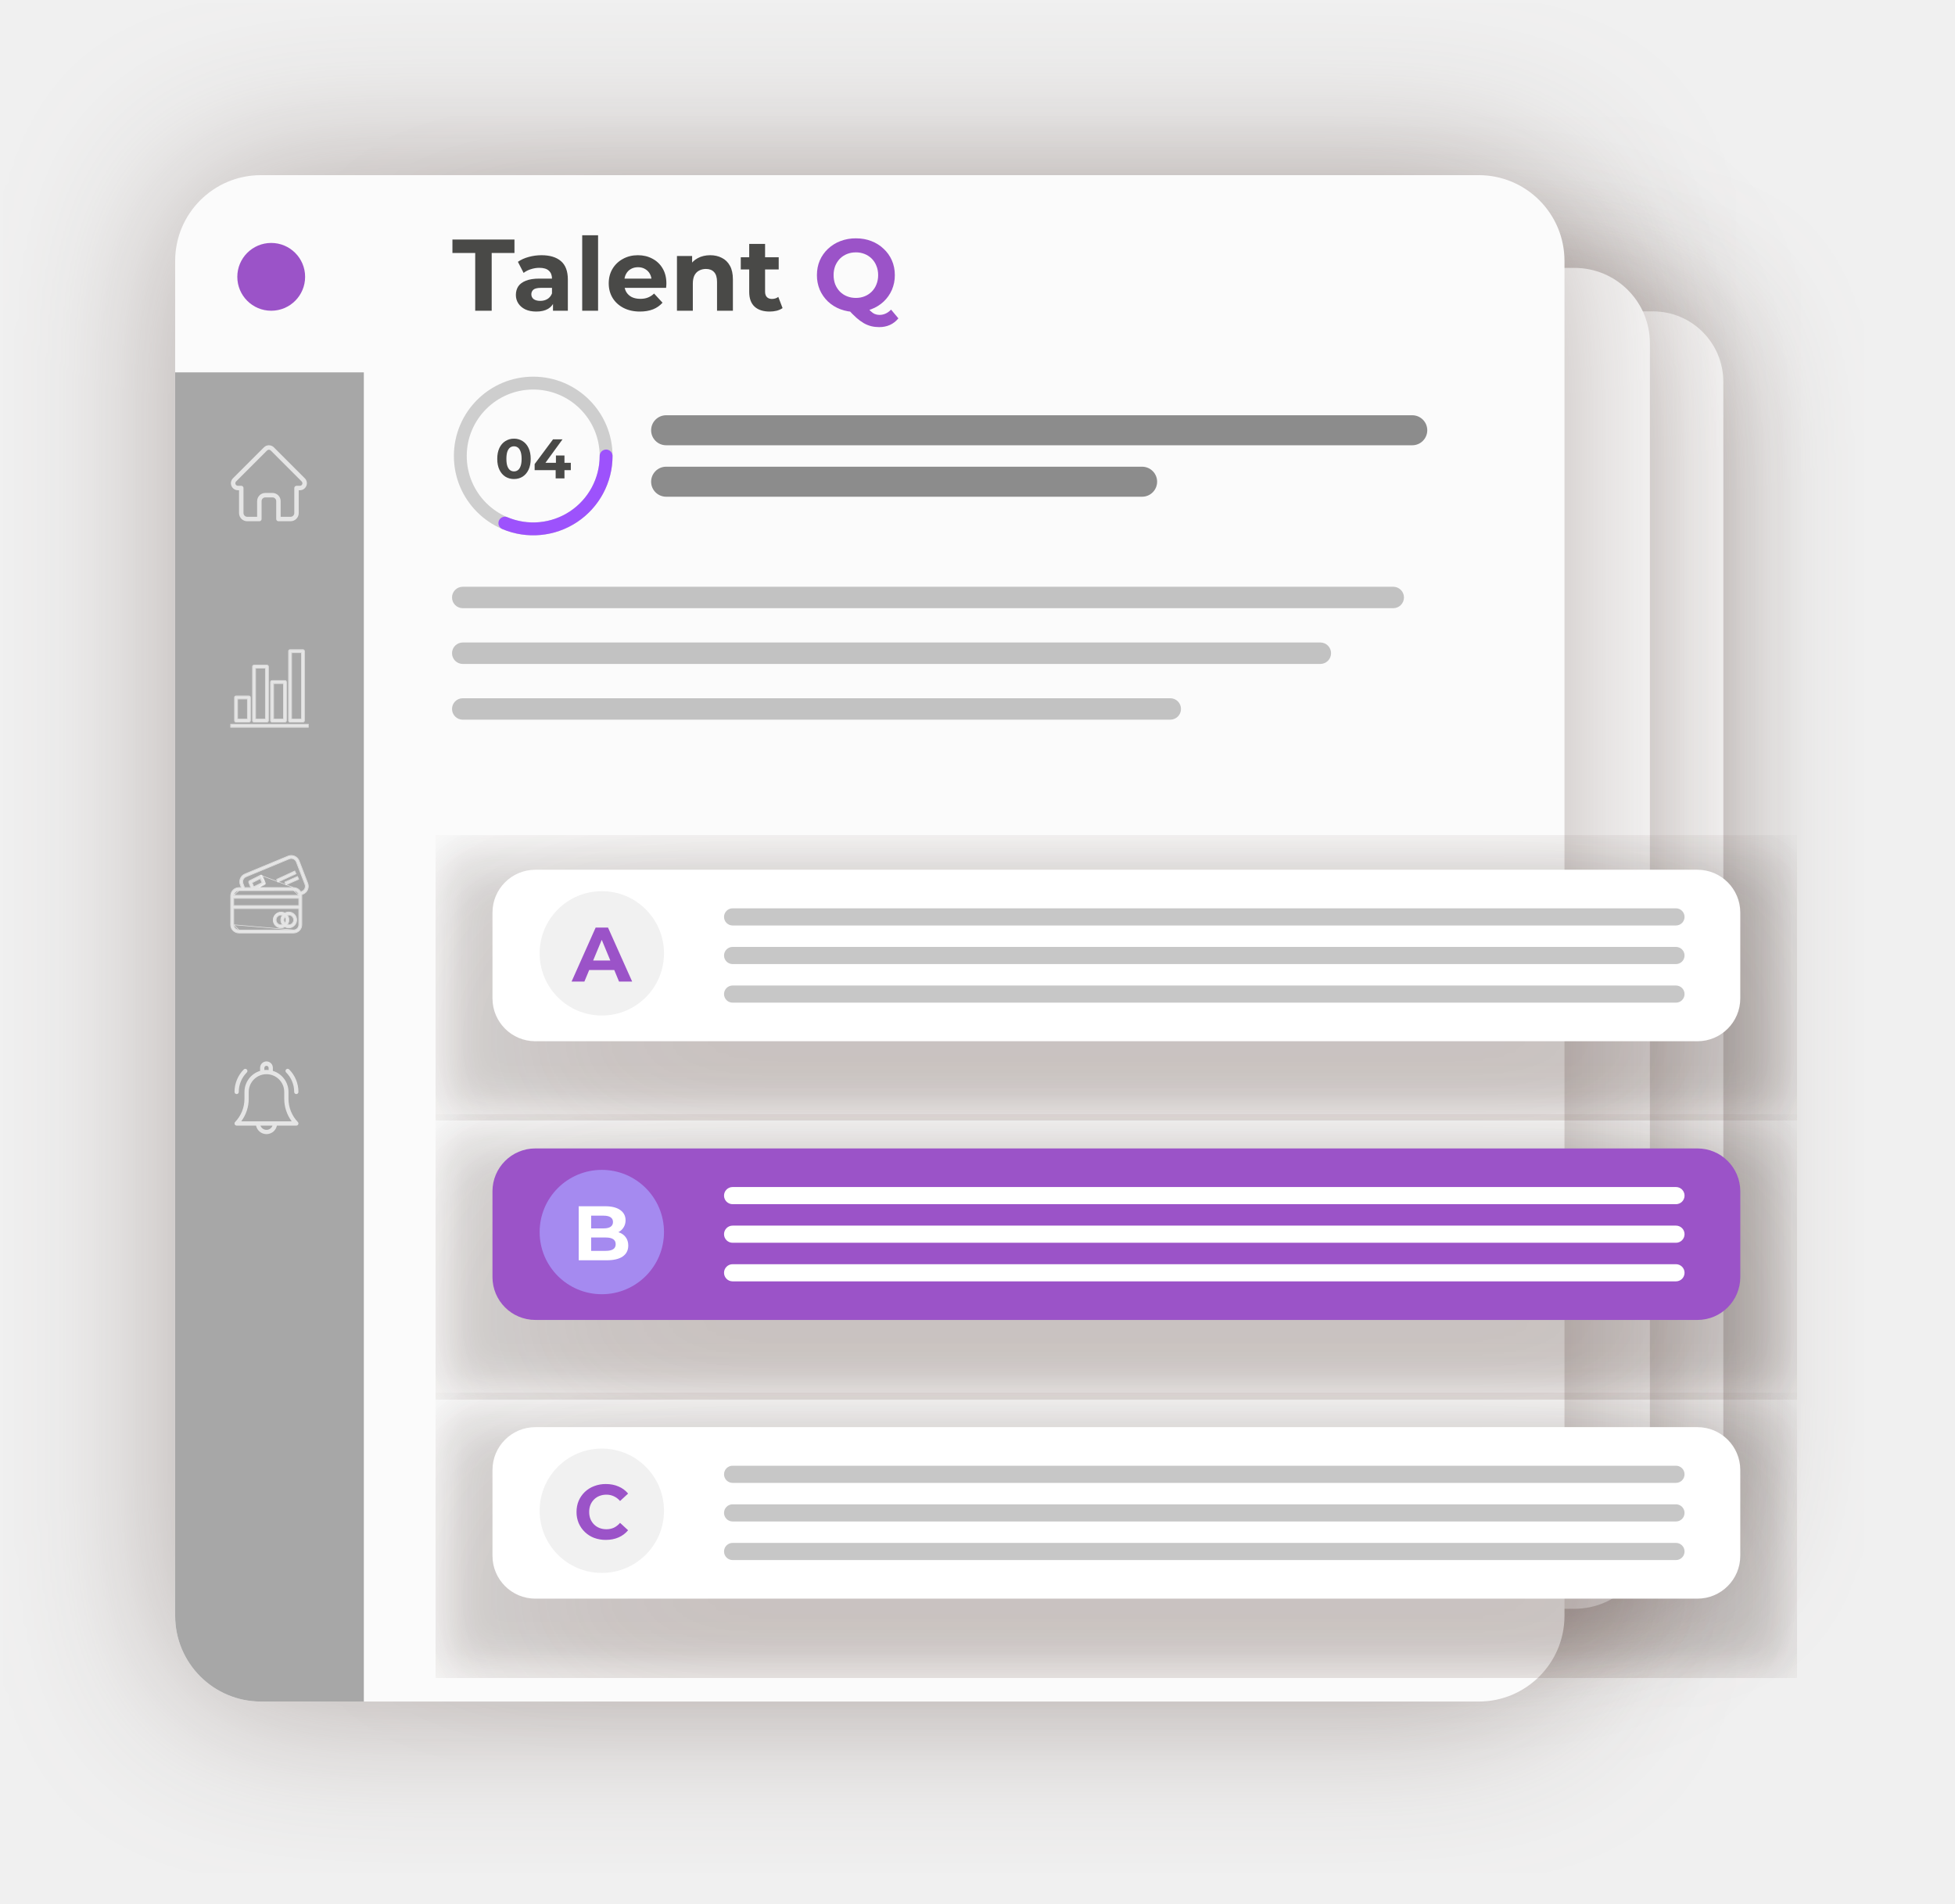
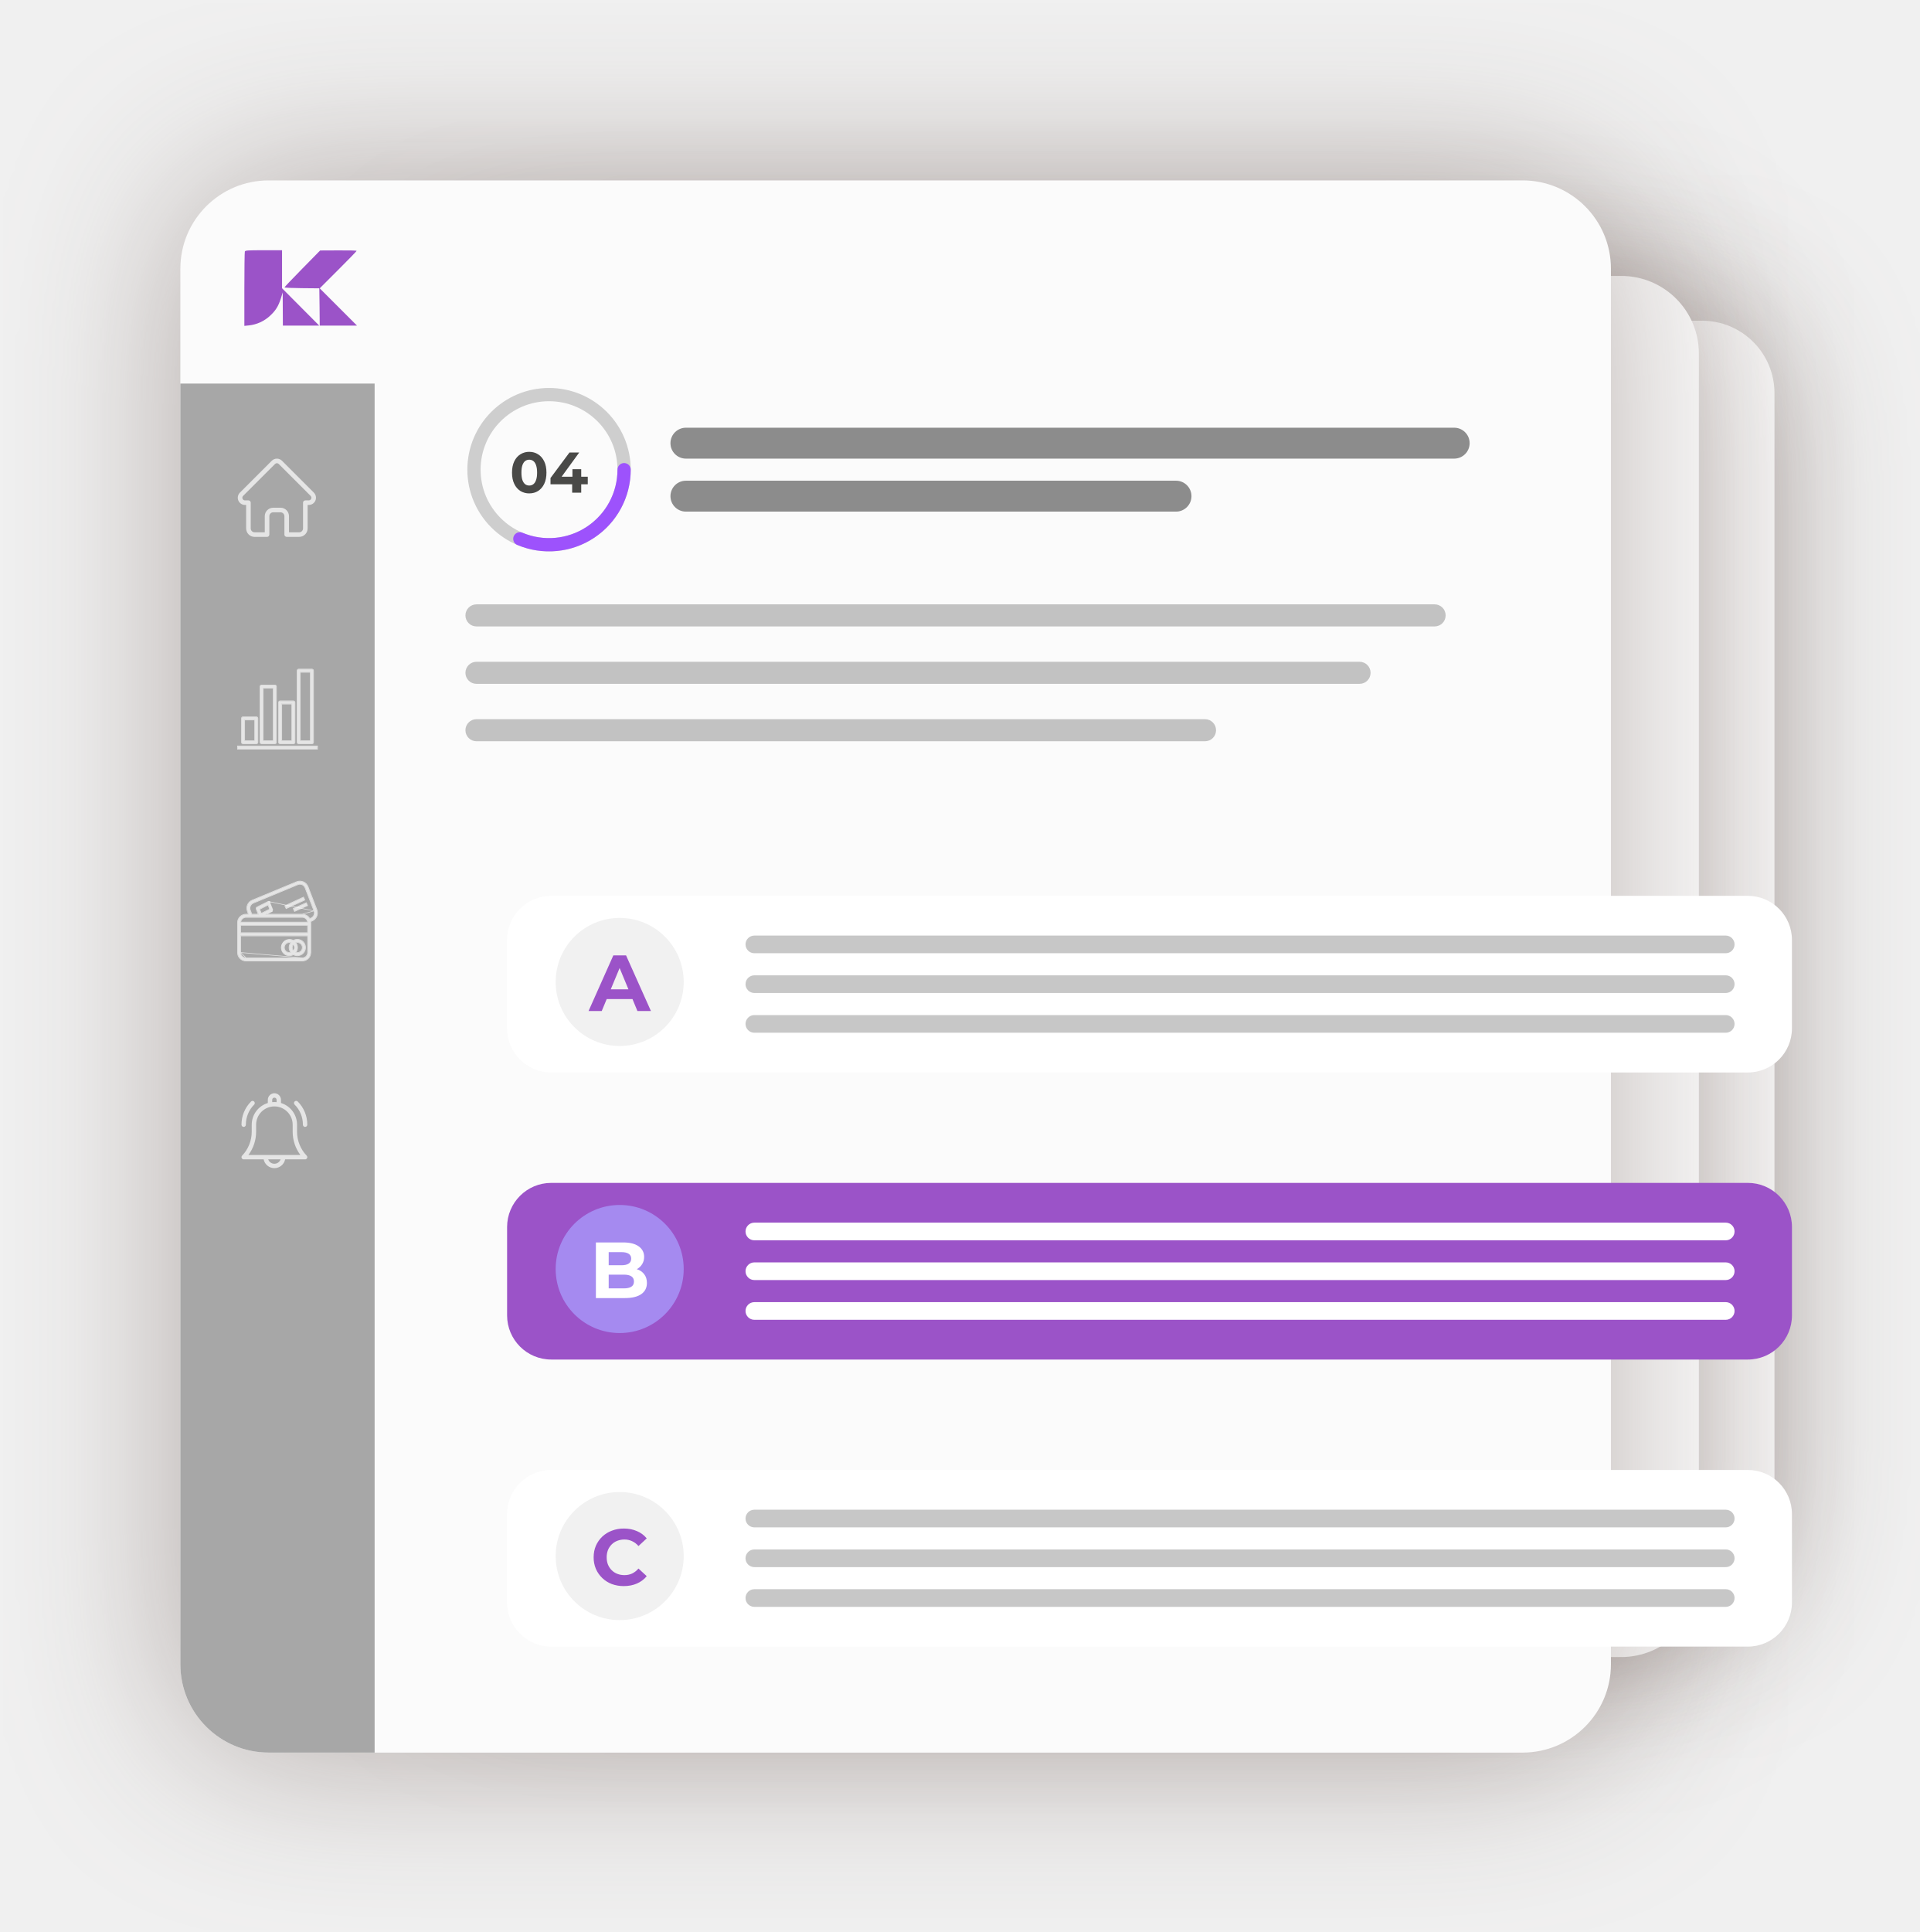
- <svg xmlns="http://www.w3.org/2000/svg" width="346" height="337" fill="none">
+ <svg xmlns="http://www.w3.org/2000/svg" width="330" height="332" fill="none">
  <g filter="url(#a)">
    <path d="M103 67.579c0-6.887 5.583-12.47 12.469-12.47h177.062c6.886 0 12.469 5.583 12.469 12.47V264.59c0 6.886-5.583 12.469-12.469 12.469H115.469c-6.886 0-12.469-5.583-12.469-12.469V67.579Z" fill="#FBFBFB" />
  </g>
  <g filter="url(#b)">
    <path d="M76 60.751c0-7.363 5.97-13.333 13.333-13.333h189.334c7.363 0 13.333 5.97 13.333 13.333v210.667c0 7.364-5.97 13.333-13.333 13.333H89.333c-7.364 0-13.333-5.969-13.333-13.333V60.751Z" fill="#FBFBFB" />
  </g>
  <g filter="url(#c)">
    <path d="M31 46.178C31 37.795 37.795 31 46.178 31h215.529c8.382 0 15.178 6.795 15.178 15.178v239.814c0 8.382-6.796 15.178-15.178 15.178H46.178c-8.383 0-15.178-6.796-15.178-15.178V46.178Z" fill="#FBFBFB" />
  </g>
  <circle cx="94.369" cy="80.709" r="12.901" stroke="#CECECE" stroke-width="2.277" />
  <path d="M107.27 80.709a12.9 12.9 0 0 1-17.92 11.885" stroke="#9D52FC" stroke-width="2.277" stroke-linecap="round" stroke-linejoin="round" />
  <path d="M31 65.91h33.392v235.259H46.178c-8.383 0-15.178-6.795-15.178-15.178V65.909Z" fill="#A7A7A7" />
-   <path d="M53.952 84.66h-.001l-5.486-5.486a1.23 1.23 0 0 0-.875-.363c-.331 0-.642.13-.876.363l-5.483 5.483-.005.006a1.24 1.24 0 0 0 .862 2.11h.218v4.038c0 .799.65 1.449 1.45 1.449h2.146a.394.394 0 0 0 .394-.394V88.7a.66.66 0 0 1 .66-.661h1.267a.66.66 0 0 1 .66.66v3.166c0 .217.177.394.395.394h2.146a1.45 1.45 0 0 0 1.449-1.45v-4.036h.203a1.24 1.24 0 0 0 .876-2.113Zm-.558 1.194a.448.448 0 0 1-.318.132h-.597a.394.394 0 0 0-.394.394v4.43a.663.663 0 0 1-.661.662h-1.752V88.7c0-.8-.65-1.45-1.45-1.45h-1.265c-.8 0-1.45.65-1.45 1.45v2.77h-1.752a.662.662 0 0 1-.66-.66v-4.43a.394.394 0 0 0-.395-.394h-.586l-.019-.001a.45.45 0 0 1-.31-.768l5.487-5.486a.447.447 0 0 1 .636 0l5.484 5.485.003.002a.451.451 0 0 1-.001.636Zm1.132 42.378h-13.66v.455h13.66v-.455Z" fill="#fff" fill-opacity=".7" />
-   <path d="M54.575 128.232v-.05H40.816v.555h13.759v-.505Z" stroke="#fff" stroke-opacity=".7" stroke-width=".1" />
+   <path d="M53.952 84.66h-.001l-5.486-5.486a1.23 1.23 0 0 0-.875-.363c-.331 0-.642.13-.876.363l-5.483 5.483-.005.006a1.24 1.24 0 0 0 .862 2.11h.218v4.038c0 .799.65 1.449 1.45 1.449h2.146a.394.394 0 0 0 .394-.394V88.7c0-.365.296-.661.66-.661h1.267c.364 0 .66.296.66.66v3.166c0 .217.177.394.395.394h2.146c.799 0 1.449-.65 1.449-1.45v-4.036h.203a1.24 1.24 0 0 0 .876-2.113Zm-.558 1.194a.448.448 0 0 1-.318.132h-.597a.394.394 0 0 0-.394.394v4.43c0 .365-.297.662-.661.662h-1.752V88.7c0-.8-.65-1.45-1.45-1.45h-1.265c-.8 0-1.45.65-1.45 1.45v2.77h-1.752a.662.662 0 0 1-.66-.66V86.38a.394.394 0 0 0-.395-.394h-.586l-.019-.001a.45.45 0 0 1-.31-.768l5.487-5.486a.447.447 0 0 1 .636 0l5.484 5.485.003.002a.451.451 0 0 1-.001.636ZM54.526 128.232h-13.66v.455h13.66v-.455Z" fill="#fff" fill-opacity=".7" />
+   <path d="M40.865 128.182h-.05v.555H54.575v-.555h-13.71Z" stroke="#fff" stroke-opacity=".7" stroke-width=".1" />
  <path d="M41.776 127.776h2.277a.228.228 0 0 0 .228-.228v-4.098a.228.228 0 0 0-.228-.228h-2.277a.228.228 0 0 0-.227.228v4.098c0 .126.102.228.227.228Zm.228-4.098h1.821v3.642h-1.821v-3.642Z" fill="#fff" fill-opacity=".7" />
  <path d="M41.776 127.826h2.277a.278.278 0 0 0 .278-.278v-4.098a.278.278 0 0 0-.278-.278h-2.277a.278.278 0 0 0-.277.278v4.098c0 .154.124.278.277.278Zm.278-4.098h1.721v3.542h-1.721v-3.542Z" stroke="#fff" stroke-opacity=".7" stroke-width=".1" />
-   <path d="M48.151 127.776h2.277a.228.228 0 0 0 .228-.228v-6.83a.228.228 0 0 0-.228-.227h-2.277a.228.228 0 0 0-.227.227v6.83c0 .126.102.228.227.228Zm.228-6.83H50.2v6.375h-1.82v-6.375Z" fill="#fff" fill-opacity=".7" />
-   <path d="M48.151 127.826h2.277a.278.278 0 0 0 .278-.278v-6.83a.277.277 0 0 0-.278-.277h-2.277a.277.277 0 0 0-.277.277v6.83c0 .154.124.278.277.278Zm.278-6.83h1.721v6.275h-1.72v-6.275Z" stroke="#fff" stroke-opacity=".7" stroke-width=".1" />
+   <path d="M48.151 127.776h2.277a.228.228 0 0 0 .228-.228v-6.83a.228.228 0 0 0-.228-.227h-2.277a.228.228 0 0 0-.227.227v6.83c0 .126.102.228.227.228Zm.228-6.83H50.2v6.375H48.38v-6.375Z" fill="#fff" fill-opacity=".7" />
+   <path d="M48.151 127.826h2.277a.278.278 0 0 0 .278-.278v-6.83a.277.277 0 0 0-.278-.277h-2.277a.277.277 0 0 0-.277.277v6.83c0 .154.124.278.277.278Zm.278-6.83h1.721v6.275H48.43v-6.275Z" stroke="#fff" stroke-opacity=".7" stroke-width=".1" />
  <path d="M44.963 127.776h2.277a.228.228 0 0 0 .227-.228v-9.562a.228.228 0 0 0-.227-.228h-2.277a.228.228 0 0 0-.228.228v9.562c0 .126.102.228.228.228Zm.228-9.562h1.821v9.106h-1.821v-9.106Z" fill="#fff" fill-opacity=".7" />
  <path d="M44.963 127.826h2.277a.278.278 0 0 0 .277-.278v-9.562a.278.278 0 0 0-.277-.278h-2.277a.278.278 0 0 0-.278.278v9.562c0 .153.125.278.278.278Zm.278-9.562h1.721v9.006h-1.721v-9.006Z" stroke="#fff" stroke-opacity=".7" stroke-width=".1" />
  <path d="M51.338 127.776h2.277a.228.228 0 0 0 .227-.228v-12.294a.228.228 0 0 0-.227-.228h-2.277a.228.228 0 0 0-.228.228v12.294c0 .126.102.228.228.228Zm.228-12.294h1.821v11.839h-1.821v-11.839Z" fill="#fff" fill-opacity=".7" />
  <path d="M51.338 127.826h2.277a.278.278 0 0 0 .277-.278v-12.294a.278.278 0 0 0-.277-.278h-2.277a.278.278 0 0 0-.278.278v12.294c0 .154.125.278.278.278Zm.278-12.294h1.721v11.739h-1.721v-11.739Z" stroke="#fff" stroke-opacity=".7" stroke-width=".1" />
-   <path d="M51.06 194.475v-1.203a3.904 3.904 0 0 0-2.766-3.729v-.545c0-.623-.508-1.131-1.131-1.131-.624 0-1.131.508-1.131 1.131v.545a3.904 3.904 0 0 0-2.766 3.729v1.203a5.922 5.922 0 0 1-1.654 4.117.377.377 0 0 0 .272.638h3.431a1.889 1.889 0 0 0 1.848 1.508c.91 0 1.672-.649 1.847-1.508h3.432a.377.377 0 0 0 .272-.638 5.922 5.922 0 0 1-1.655-4.117Zm-4.274-5.477a.378.378 0 0 1 .754 0v.396a3.918 3.918 0 0 0-.754 0v-.396Zm.377 10.986c-.492 0-.91-.315-1.067-.754h2.133a1.133 1.133 0 0 1-1.066.754Zm-4.467-1.508a6.669 6.669 0 0 0 1.325-4.001v-1.203a3.145 3.145 0 0 1 3.142-3.142 3.145 3.145 0 0 1 3.142 3.142v1.203c0 1.456.465 2.85 1.324 4.001h-8.933Zm9.368-5.204a.377.377 0 0 0 .754 0 5.621 5.621 0 0 0-1.656-4 .378.378 0 0 0-.534.534 4.867 4.867 0 0 1 1.436 3.466Zm-10.181.377a.377.377 0 0 0 .377-.377c0-1.31.51-2.541 1.436-3.466a.378.378 0 0 0-.533-.534 5.621 5.621 0 0 0-1.657 4c0 .208.169.377.377.377Zm12.548-37.295-1.526-3.968a1.456 1.456 0 0 0-1.882-.834l-.032.013-7.627 3.161a1.449 1.449 0 0 0-.805 1.854l.21.56h-.481a1.423 1.423 0 0 0-1.422 1.422v5.117a1.424 1.424 0 0 0 1.422 1.422h9.666a1.423 1.423 0 0 0 1.422-1.422v-5.117a1.39 1.39 0 0 0-.02-.231l.263-.107a1.46 1.46 0 0 0 .812-1.87Zm-12.143 1.241h9.666c.51.001.932.4.961.91H41.327c.03-.51.45-.909.96-.91Zm2.286-1.37 1.52-.761.313.782-1.52.76-.313-.781Zm8.347 7.454a.968.968 0 0 1-.967.967h-9.666a.968.968 0 0 1-.967-.967v-2.9h11.6v2.9Zm0-3.355h-11.6v-1.364h11.6v1.364Zm.528-2.52-.238.096a1.422 1.422 0 0 0-1.257-.76h-6.318l1.161-.581a.227.227 0 0 0 .11-.288l-.482-1.205a.228.228 0 0 0-.296-.127l-.017.008-1.929.965a.228.228 0 0 0-.11.288l.377.94h-1.196l-.269-.718a.996.996 0 0 1 .553-1.274l7.627-3.161a.999.999 0 0 1 1.315.564l1.526 3.968a1.003 1.003 0 0 1-.557 1.285Z" fill="#fff" fill-opacity=".7" />
-   <path d="M51.954 157.09c.531.001 1.02.287 1.28.747l.196-.079a.954.954 0 0 0 .53-1.221l-1.526-3.968-.01-.023a.95.95 0 0 0-1.24-.513l-.02-.046.02.046-7.627 3.161a.946.946 0 0 0-.525 1.21l.257.686h1.087l-.349-.872a.277.277 0 0 1 .134-.351l1.928-.965 5.865 2.188Zm0 0h-6.106m6.106 0-6.206.05.1-.05m1.105-.837a.277.277 0 0 1-.133.351m.133-.351-1.217.837h.112m1.105-.837-.482-1.206m.482 1.206-.843-1.36m.71 1.711-.023-.045.023.045Zm0 0-.972.486m.262-2.197a.277.277 0 0 1 .36.154m-.36-.154-.02.009.02-.009Zm.36.154-.045.019.046-.019Zm5.484 2.598h-9.666m9.666 0-9.666-.05v.05m9.666 0a.915.915 0 0 1 .907.81m-.907-.81v-.05l.907.86m-10.573-.81a.915.915 0 0 0-.907.81m.907-.81-.907.81m0 0h11.48m-11.48 0h11.48m-.907 6.141a.918.918 0 0 0 .917-.917v-2.85h-11.5v2.85m10.583.917-10.633-.917h.05m10.583.917h-9.666m9.666 0h-9.666m-.917-.917c0 .506.41.916.917.917m-.917-.917.917.917m12.19-8.259-1.526-3.968a1.506 1.506 0 0 0-1.947-.864l-.034.014-7.626 3.161a1.5 1.5 0 0 0-.833 1.918l.185.492h-.41a1.473 1.473 0 0 0-1.47 1.471v5.118c0 .812.658 1.471 1.47 1.472h9.667a1.474 1.474 0 0 0 1.472-1.472v-5.118c0-.066-.006-.132-.015-.198l.227-.092a1.511 1.511 0 0 0 .84-1.934Zm-9.566.6-.275-.688 1.43-.715.276.688-1.43.715Zm7.959 3.337h-11.5v-1.264h11.5v1.264Z" stroke="#fff" stroke-opacity=".7" stroke-width=".1" />
+   <path d="M51.06 194.475v-1.203a3.904 3.904 0 0 0-2.766-3.729v-.545c0-.623-.508-1.131-1.131-1.131-.624 0-1.131.508-1.131 1.131v.545a3.904 3.904 0 0 0-2.766 3.729v1.203a5.922 5.922 0 0 1-1.654 4.117.377.377 0 0 0 .272.638h3.431a1.889 1.889 0 0 0 1.848 1.508c.91 0 1.672-.649 1.847-1.508h3.432a.377.377 0 0 0 .272-.638 5.922 5.922 0 0 1-1.655-4.117Zm-4.274-5.477c0-.207.169-.377.377-.377s.377.17.377.377v.396a3.918 3.918 0 0 0-.754 0v-.396Zm.377 10.986c-.492 0-.91-.315-1.067-.754h2.133a1.133 1.133 0 0 1-1.066.754Zm-4.467-1.508a6.669 6.669 0 0 0 1.325-4.001v-1.203a3.145 3.145 0 0 1 3.142-3.142 3.145 3.145 0 0 1 3.142 3.142v1.203c0 1.456.465 2.85 1.324 4.001h-8.933ZM52.064 193.272a.377.377 0 0 0 .754 0 5.621 5.621 0 0 0-1.656-4 .378.378 0 0 0-.534.534 4.867 4.867 0 0 1 1.436 3.466ZM41.883 193.649a.377.377 0 0 0 .377-.377c0-1.31.51-2.541 1.436-3.466a.378.378 0 0 0-.533-.534 5.621 5.621 0 0 0-1.657 4c0 .208.169.377.377.377ZM54.431 156.354l-1.526-3.968a1.456 1.456 0 0 0-1.882-.834l-.032.013-7.627 3.161a1.449 1.449 0 0 0-.805 1.854l.21.56h-.481a1.423 1.423 0 0 0-1.422 1.422v5.117c.001.785.637 1.421 1.422 1.422h9.666a1.423 1.423 0 0 0 1.422-1.422v-5.117a1.39 1.39 0 0 0-.02-.231l.263-.107a1.46 1.46 0 0 0 .812-1.87Zm-12.143 1.241h9.666c.51.001.932.4.961.91H41.327c.03-.51.45-.909.96-.91Zm2.286-1.37 1.52-.761.313.782-1.52.76-.313-.781Zm8.347 7.454a.968.968 0 0 1-.967.967h-9.666a.968.968 0 0 1-.967-.967v-2.9h11.6v2.9Zm0-3.355h-11.6v-1.364h11.6v1.364Zm.528-2.52-.238.096a1.422 1.422 0 0 0-1.257-.76h-6.318l1.161-.581a.227.227 0 0 0 .11-.288l-.482-1.205a.228.228 0 0 0-.296-.127l-.017.008-1.929.965a.228.228 0 0 0-.11.288l.377.94h-1.196l-.269-.718a.996.996 0 0 1 .553-1.274l7.627-3.161a.999.999 0 0 1 1.315.564l1.526 3.968a1.003 1.003 0 0 1-.557 1.285Z" fill="#fff" fill-opacity=".7" />
+   <path d="M51.954 157.09c.531.001 1.02.287 1.28.747l.196-.079a.954.954 0 0 0 .53-1.221l-2.006.553Zm0 0h-6.106m6.106 0h-6.106m0 0 .972-.486-.023-.045-.95.531Zm.262-2.197a.277.277 0 0 1 .36.154l-.36-.154Zm0 0-.02.009.02-.009Zm5.844 9.703a.918.918 0 0 0 .917-.917v-2.85h-11.5v2.85m10.583.917-10.633-.917h.05m10.583.917h-9.666m9.666 0h-9.666m-.917-.917c0 .506.41.916.917.917m-.917-.917.917.917m12.19-8.259-1.526-3.968a1.506 1.506 0 0 0-1.947-.864l-.034.014-7.626 3.161a1.5 1.5 0 0 0-.833 1.918l.185.492h-.41a1.473 1.473 0 0 0-1.47 1.471v5.118c0 .812.658 1.471 1.47 1.472h9.667a1.474 1.474 0 0 0 1.472-1.472v-5.118c0-.066-.006-.132-.015-.198l.227-.092a1.511 1.511 0 0 0 .84-1.934Zm-2.044-3.768 1.526 3.968-7.87-1.635-1.93.965a.277.277 0 0 0-.133.351l.349.872h-1.087l-.257-.686a.946.946 0 0 1 .525-1.21l7.627-3.161-.02-.046.02.046a.95.95 0 0 1 1.24.513l.01.023Zm-10.146 5.076h9.666a.915.915 0 0 1 .907.81H41.38a.915.915 0 0 1 .907-.81Zm2.625-.708-.276-.688 1.43-.715.276.688-1.43.715Zm7.958 3.337h-11.5v-1.264h11.5v1.264Z" stroke="#fff" stroke-opacity=".7" stroke-width=".1" />
  <path d="M49.047 164.006c.424.246.947.246 1.37 0a1.365 1.365 0 1 0 0-2.36 1.364 1.364 0 1 0-1.37 2.36Zm1.751-2.034a.89.89 0 0 1 .302-.056.91.91 0 0 1 0 1.82.89.89 0 0 1-.302-.056 1.359 1.359 0 0 0 0-1.708Zm-.38.259a.893.893 0 0 1 0 1.191.893.893 0 0 1 0-1.191Zm-.683-.315c.104.001.206.02.303.056a1.358 1.358 0 0 0 0 1.708.891.891 0 0 1-.303.056.91.91 0 1 1 0-1.82Z" fill="#fff" fill-opacity=".7" />
  <path d="M51.1 161.411a1.416 1.416 0 0 0-.682.178 1.415 1.415 0 0 0-1.396 2.46c.43.251.961.255 1.396.015a1.415 1.415 0 1 0 .682-2.653Zm0 0v.05-.05Zm0 2.275a.856.856 0 0 1-.22-.031 1.41 1.41 0 0 0 0-1.657.857.857 0 0 1 .22-.032.86.86 0 0 1 0 1.72Zm-.682-.342a.843.843 0 0 1 0-1.035.843.843 0 0 1 0 1.035Zm-1.542-.518a.86.86 0 0 1 .86-.86.857.857 0 0 1 .219.032 1.41 1.41 0 0 0 0 1.657.86.86 0 0 1-1.079-.829Z" stroke="#fff" stroke-opacity=".7" stroke-width=".1" />
  <path d="m50.46 156.148.185.416 2.17-.965-.185-.415-2.17.964Z" fill="#fff" fill-opacity=".7" />
-   <path d="m50.44 156.102-.046.021.02.045.185.416.02.046.046-.02 2.17-.965.046-.02-.02-.046-.185-.416-.02-.045-.047.02-2.17.964Z" stroke="#fff" stroke-opacity=".7" stroke-width=".1" />
+   <path d="m50.6 156.584.02.046.045-.02 2.17-.965.046-.02-.02-.046-.185-.416-.02-.045-.047.02-2.17.964-.045.021.02.045.185.416Z" stroke="#fff" stroke-opacity=".7" stroke-width=".1" />
  <path d="m52.145 154.221-3.134 1.446.19.413 3.135-1.447-.19-.412Z" fill="#fff" fill-opacity=".7" />
-   <path d="m52.19 154.2-.02-.046-.045.021-3.135 1.447-.045.021.021.045.19.413.022.045.045-.021 3.134-1.446.045-.021-.02-.046-.191-.412Z" stroke="#fff" stroke-opacity=".7" stroke-width=".1" />
-   <g filter="url(#d)">
-     <g filter="url(#e)">
-       <rect x="87.159" y="153.942" width="220.841" height="30.356" rx="7.589" fill="#fff" />
-     </g>
-     <circle cx="106.511" cy="168.741" r="11.004" fill="#F1F1F1" />
-     <path d="m101.159 173.737 4.262-9.562h2.185l4.276 9.562h-2.322l-3.497-8.442h.874l-3.511 8.442h-2.267Zm2.131-2.049.587-1.68h4.918l.601 1.68h-6.106Z" fill="#9B53C8" />
-     <rect x="128.14" y="160.772" width="169.995" height="3.036" rx="1.518" fill="#C7C7C7" />
-     <rect x="128.14" y="167.603" width="169.995" height="3.036" rx="1.518" fill="#C7C7C7" />
-     <rect x="128.14" y="174.433" width="169.995" height="3.036" rx="1.518" fill="#C7C7C7" />
-   </g>
-   <g filter="url(#f)">
-     <g filter="url(#g)">
-       <rect x="87.159" y="203.271" width="220.841" height="30.356" rx="7.589" fill="#9B53C8" />
-     </g>
-     <circle cx="106.511" cy="218.07" r="11.004" fill="#A58AF0" />
-     <path d="M109.443 218.093c.547.173.975.465 1.285.875.309.4.464.897.464 1.489 0 .838-.328 1.484-.984 1.939-.646.447-1.593.67-2.841.67h-4.945v-9.562h4.672c1.166 0 2.058.223 2.677.669.629.446.943 1.052.943 1.817 0 .464-.114.879-.342 1.243a2.288 2.288 0 0 1-.929.86Zm-4.822-2.923v2.254h2.2c.546 0 .96-.096 1.243-.287.282-.191.423-.473.423-.847 0-.373-.141-.651-.423-.833-.283-.191-.697-.287-1.243-.287h-2.2Zm2.582 6.229c.583 0 1.02-.095 1.312-.287.3-.191.45-.487.45-.888 0-.792-.587-1.188-1.762-1.188h-2.582v2.363h2.582Z" fill="#fff" />
-     <rect x="128.14" y="210.102" width="169.995" height="3.036" rx="1.518" fill="#fff" />
-     <rect x="128.14" y="216.932" width="169.995" height="3.036" rx="1.518" fill="#fff" />
-     <rect x="128.14" y="223.762" width="169.995" height="3.036" rx="1.518" fill="#fff" />
-   </g>
-   <g filter="url(#h)">
-     <g filter="url(#i)">
-       <rect x="87.159" y="252.601" width="220.841" height="30.356" rx="7.589" fill="#fff" />
-     </g>
-     <circle cx="106.511" cy="267.399" r="11.004" fill="#F1F1F1" />
-     <path d="M107.212 272.558a5.875 5.875 0 0 1-2.063-.355 4.863 4.863 0 0 1-2.732-2.609 5.02 5.02 0 0 1-.382-1.981c0-.719.127-1.379.382-1.98a4.863 4.863 0 0 1 1.093-1.571 4.902 4.902 0 0 1 1.653-1.025 5.608 5.608 0 0 1 2.062-.369c.829 0 1.576.146 2.241.438a4.311 4.311 0 0 1 1.694 1.256l-1.421 1.312a3.246 3.246 0 0 0-1.093-.834 3.009 3.009 0 0 0-1.311-.286 3.35 3.35 0 0 0-1.23.218 2.805 2.805 0 0 0-.97.628 2.975 2.975 0 0 0-.642.97 3.411 3.411 0 0 0-.218 1.243c0 .456.073.87.218 1.244.155.373.369.696.642.969.274.274.597.483.97.629.374.145.783.218 1.23.218.473 0 .91-.091 1.311-.273a3.335 3.335 0 0 0 1.093-.86l1.421 1.311a4.433 4.433 0 0 1-1.694 1.27c-.665.292-1.416.437-2.254.437Z" fill="#9B53C8" />
-     <rect x="128.14" y="259.431" width="169.995" height="3.036" rx="1.518" fill="#C7C7C7" />
-     <rect x="128.14" y="266.261" width="169.995" height="3.036" rx="1.518" fill="#C7C7C7" />
-     <rect x="128.14" y="273.091" width="169.995" height="3.036" rx="1.518" fill="#C7C7C7" />
-   </g>
-   <path d="M90.964 84.787a2.833 2.833 0 0 1-1.519-.414c-.447-.283-.8-.69-1.056-1.223-.256-.533-.384-1.178-.384-1.934s.128-1.401.384-1.934c.257-.532.609-.937 1.056-1.213a2.782 2.782 0 0 1 1.52-.425 2.75 2.75 0 0 1 1.519.425c.447.276.799.68 1.055 1.213.257.533.385 1.178.385 1.934s-.128 1.4-.385 1.934c-.256.532-.608.94-1.055 1.223-.441.276-.947.414-1.52.414Zm0-1.351c.27 0 .504-.076.7-.227.205-.151.362-.392.474-.72.119-.33.178-.754.178-1.273 0-.52-.06-.944-.178-1.273-.112-.329-.27-.569-.473-.72a1.118 1.118 0 0 0-.7-.227c-.264 0-.497.076-.701.227-.197.151-.355.391-.474.72-.112.33-.167.753-.167 1.273 0 .52.055.944.167 1.273.119.328.277.569.474.72.204.151.437.227.7.227Zm3.658-.217v-1.076l3.255-4.38h1.678l-3.187 4.38-.78-.227h5.437v1.303h-6.403Zm3.72 1.45v-1.45l.048-1.303v-1.292h1.51v4.045h-1.56Z" fill="#494947" />
+   <path d="m48.99 155.622-.045.021.021.045.19.413.022.045.045-.021 3.134-1.446.045-.021-.02-.046-.191-.412-.021-.046-.045.021-3.135 1.447Z" stroke="#fff" stroke-opacity=".7" stroke-width=".1" />
+   <rect x="87.159" y="153.942" width="220.841" height="30.356" rx="7.589" fill="#fff" />
+   <circle cx="106.511" cy="168.741" r="11.004" fill="#F1F1F1" />
+   <path d="m101.159 173.737 4.262-9.562h2.185l4.276 9.562h-2.322l-3.497-8.442h.874l-3.511 8.442h-2.267Zm2.131-2.049.587-1.68h4.918l.601 1.68h-6.106Z" fill="#9B53C8" />
+   <rect x="128.14" y="160.772" width="169.995" height="3.036" rx="1.518" fill="#C7C7C7" />
+   <rect x="128.14" y="167.603" width="169.995" height="3.036" rx="1.518" fill="#C7C7C7" />
+   <rect x="128.14" y="174.433" width="169.995" height="3.036" rx="1.518" fill="#C7C7C7" />
+   <rect x="87.159" y="203.271" width="220.841" height="30.356" rx="7.589" fill="#9B53C8" />
+   <circle cx="106.511" cy="218.07" r="11.004" fill="#A58AF0" />
+   <path d="M109.443 218.093c.547.173.975.465 1.285.875.309.4.464.897.464 1.489 0 .838-.328 1.484-.984 1.939-.646.447-1.593.67-2.841.67h-4.945v-9.562h4.672c1.166 0 2.058.223 2.677.669.629.446.943 1.052.943 1.817 0 .464-.114.879-.342 1.243a2.288 2.288 0 0 1-.929.86Zm-4.822-2.923v2.254h2.2c.546 0 .96-.096 1.243-.287.282-.191.423-.473.423-.847 0-.373-.141-.651-.423-.833-.283-.191-.697-.287-1.243-.287h-2.2Zm2.582 6.229c.583 0 1.02-.095 1.312-.287.3-.191.45-.487.45-.888 0-.792-.587-1.188-1.762-1.188h-2.582v2.363h2.582Z" fill="#fff" />
+   <rect x="128.14" y="210.102" width="169.995" height="3.036" rx="1.518" fill="#fff" />
+   <rect x="128.14" y="216.932" width="169.995" height="3.036" rx="1.518" fill="#fff" />
+   <rect x="128.14" y="223.762" width="169.995" height="3.036" rx="1.518" fill="#fff" />
+   <rect x="87.159" y="252.601" width="220.841" height="30.356" rx="7.589" fill="#fff" />
+   <circle cx="106.511" cy="267.399" r="11.004" fill="#F1F1F1" />
+   <path d="M107.212 272.558a5.875 5.875 0 0 1-2.063-.355 4.863 4.863 0 0 1-2.732-2.609 5.02 5.02 0 0 1-.382-1.981c0-.719.127-1.379.382-1.98a4.863 4.863 0 0 1 1.093-1.571 4.902 4.902 0 0 1 1.653-1.025 5.608 5.608 0 0 1 2.062-.369c.829 0 1.576.146 2.241.438a4.311 4.311 0 0 1 1.694 1.256l-1.421 1.312a3.246 3.246 0 0 0-1.093-.834 3.009 3.009 0 0 0-1.311-.286 3.35 3.35 0 0 0-1.23.218 2.805 2.805 0 0 0-.97.628 2.975 2.975 0 0 0-.642.97 3.411 3.411 0 0 0-.218 1.243c0 .456.073.87.218 1.244.155.373.369.696.642.969.274.274.597.483.97.629.374.145.783.218 1.23.218.473 0 .91-.091 1.311-.273a3.335 3.335 0 0 0 1.093-.86l1.421 1.311a4.433 4.433 0 0 1-1.694 1.27c-.665.292-1.416.437-2.254.437Z" fill="#9B53C8" />
+   <rect x="128.14" y="259.431" width="169.995" height="3.036" rx="1.518" fill="#C7C7C7" />
+   <rect x="128.14" y="266.261" width="169.995" height="3.036" rx="1.518" fill="#C7C7C7" />
+   <rect x="128.14" y="273.091" width="169.995" height="3.036" rx="1.518" fill="#C7C7C7" />
+   <path d="M90.964 84.787a2.833 2.833 0 0 1-1.519-.414c-.447-.283-.8-.69-1.056-1.223-.256-.533-.384-1.178-.384-1.934s.128-1.401.384-1.934c.257-.532.609-.937 1.056-1.213a2.782 2.782 0 0 1 1.52-.425c.572 0 1.078.142 1.519.425.447.276.799.68 1.055 1.213.257.533.385 1.178.385 1.934s-.128 1.4-.385 1.934c-.256.532-.608.94-1.055 1.223-.441.276-.947.414-1.52.414Zm0-1.351c.27 0 .504-.076.7-.227.205-.151.362-.392.474-.72.119-.33.178-.754.178-1.273 0-.52-.06-.944-.178-1.273-.112-.329-.27-.569-.473-.72a1.118 1.118 0 0 0-.7-.227c-.264 0-.497.076-.701.227-.197.151-.355.391-.474.72-.112.33-.167.753-.167 1.273 0 .52.055.944.167 1.273.119.328.277.569.474.72.204.151.437.227.7.227Zm3.658-.217v-1.076l3.255-4.38h1.678l-3.187 4.38-.78-.227h5.437v1.303h-6.403Zm3.72 1.45v-1.45l.048-1.303v-1.292h1.51v4.045H98.34Z" fill="#494947" />
  <rect x="80" y="103.854" width="168.477" height="3.795" rx="1.897" fill="#C2C2C2" />
  <rect x="80" y="113.721" width="155.575" height="3.795" rx="1.897" fill="#C2C2C2" />
  <rect x="80" y="123.587" width="129.014" height="3.795" rx="1.897" fill="#C2C2C2" />
  <rect x="115.238" y="73.499" width="137.362" height="5.312" rx="2.656" fill="#8C8C8C" />
  <rect x="115.238" y="82.606" width="89.551" height="5.312" rx="2.656" fill="#8C8C8C" />
-   <path d="M84.104 55V44.776h-4.032V42.4h10.98v2.376H87.02V55h-2.916Zm13.767 0v-1.89l-.18-.414v-3.384c0-.6-.186-1.068-.558-1.404-.36-.336-.918-.504-1.674-.504a4.81 4.81 0 0 0-1.53.252 3.904 3.904 0 0 0-1.26.648l-1.008-1.962c.528-.372 1.164-.66 1.908-.864a8.54 8.54 0 0 1 2.268-.306c1.476 0 2.622.348 3.438 1.044.816.696 1.224 1.782 1.224 3.258V55h-2.628Zm-2.952.144c-.756 0-1.404-.126-1.944-.378-.54-.264-.954-.618-1.242-1.062a2.686 2.686 0 0 1-.432-1.494c0-.576.138-1.08.414-1.512.288-.432.738-.768 1.35-1.008.612-.252 1.41-.378 2.394-.378h2.574v1.638h-2.268c-.66 0-1.116.108-1.368.324-.24.216-.36.486-.36.81 0 .36.138.648.414.864.288.204.678.306 1.17.306.468 0 .888-.108 1.26-.324.372-.228.642-.558.81-.99l.432 1.296c-.204.624-.576 1.098-1.116 1.422-.54.324-1.236.486-2.088.486ZM103.04 55V41.644h2.808V55h-2.808Zm10.22.144c-1.104 0-2.076-.216-2.916-.648-.828-.432-1.47-1.02-1.926-1.764-.456-.756-.684-1.614-.684-2.574 0-.972.222-1.83.666-2.574a4.764 4.764 0 0 1 1.854-1.764c.78-.432 1.662-.648 2.646-.648.948 0 1.8.204 2.556.612a4.422 4.422 0 0 1 1.818 1.728c.444.744.666 1.638.666 2.682 0 .108-.006.234-.018.378a42.22 42.22 0 0 1-.036.378h-7.866v-1.638h6.39l-1.08.486c0-.504-.102-.942-.306-1.314a2.171 2.171 0 0 0-.846-.864c-.36-.216-.78-.324-1.26-.324s-.906.108-1.278.324c-.36.204-.642.498-.846.882-.204.372-.306.816-.306 1.332v.432c0 .528.114.996.342 1.404.24.396.57.702.99.918.432.204.936.306 1.512.306.516 0 .966-.078 1.35-.234.396-.156.756-.39 1.08-.702l1.494 1.62a4.437 4.437 0 0 1-1.674 1.17c-.672.264-1.446.396-2.322.396Zm12.436-9.972c.768 0 1.452.156 2.052.468.612.3 1.092.768 1.44 1.404.348.624.522 1.428.522 2.412V55h-2.808v-5.112c0-.78-.174-1.356-.522-1.728-.336-.372-.816-.558-1.44-.558-.444 0-.846.096-1.206.288-.348.18-.624.462-.828.846-.192.384-.288.876-.288 1.476V55h-2.808v-9.684h2.682v2.682l-.504-.81a3.587 3.587 0 0 1 1.494-1.494c.648-.348 1.386-.522 2.214-.522Zm10.519 9.972c-1.14 0-2.028-.288-2.664-.864-.636-.588-.954-1.458-.954-2.61v-8.496h2.808v8.46c0 .408.108.726.324.954.216.216.51.324.882.324.444 0 .822-.12 1.134-.36l.756 1.98c-.288.204-.636.36-1.044.468-.396.096-.81.144-1.242.144Zm-5.112-7.452v-2.16h6.714v2.16h-6.714Z" fill="#494947" />
-   <path d="M151.475 55.216a7.684 7.684 0 0 1-2.754-.486 6.658 6.658 0 0 1-2.196-1.368 6.423 6.423 0 0 1-1.44-2.07 6.569 6.569 0 0 1-.504-2.592c0-.936.168-1.8.504-2.592a6.292 6.292 0 0 1 1.458-2.07 6.658 6.658 0 0 1 2.196-1.368 7.539 7.539 0 0 1 2.736-.486c.996 0 1.908.162 2.736.486.84.324 1.566.78 2.178 1.368a6.099 6.099 0 0 1 1.458 2.052c.348.792.522 1.662.522 2.61a6.5 6.5 0 0 1-.522 2.61 6.292 6.292 0 0 1-1.458 2.07 6.608 6.608 0 0 1-2.178 1.35c-.828.324-1.74.486-2.736.486Zm4.122 2.682c-.492 0-.96-.054-1.404-.162a5.334 5.334 0 0 1-1.296-.522 8.425 8.425 0 0 1-1.332-.972 19.947 19.947 0 0 1-1.494-1.512l3.06-.774c.324.444.624.798.9 1.062s.54.45.792.558c.264.108.54.162.828.162.768 0 1.452-.312 2.052-.936l1.296 1.548c-.852 1.032-1.986 1.548-3.402 1.548Zm-4.122-5.166c.564 0 1.08-.096 1.548-.288a3.672 3.672 0 0 0 2.088-2.106c.204-.504.306-1.05.306-1.638 0-.6-.102-1.146-.306-1.638a3.672 3.672 0 0 0-2.088-2.106 4.041 4.041 0 0 0-1.548-.288c-.564 0-1.086.096-1.566.288-.48.192-.9.468-1.26.828-.348.36-.624.786-.828 1.278a4.471 4.471 0 0 0-.288 1.638c0 .588.096 1.134.288 1.638.204.492.48.918.828 1.278.36.36.78.636 1.26.828.48.192 1.002.288 1.566.288Z" fill="#9B53C8" />
-   <circle cx="48" cy="49" r="6" fill="#9B53C8" />
+   <path d="M42.084 43.225c-.042.127-.084 3.042-.084 6.492v6.281l.83-.084a6.302 6.302 0 0 0 3.55-1.62c1-.915 1.464-1.662 1.9-3.028l.31-1.014.015 2.845.014 2.859h6.252l-3.196-3.211-3.197-3.21V43h-3.155c-2.746 0-3.168.028-3.239.225Z" fill="#9B53C8" />
+   <path d="M51.97 46.154c-1.69 1.718-3.07 3.169-3.07 3.225 0 .07 1.352.127 3 .141l2.985.028.043 3.197.028 3.21h6.407l-3.21-3.21-3.197-3.197 3.168-3.168c1.747-1.746 3.169-3.211 3.169-3.267 0-.07-1.408-.099-3.126-.085l-3.14.014-3.057 3.112Z" fill="#9B53C8" />
  <defs>
    <filter id="a" x="78.062" y="30.171" width="251.877" height="271.827" filterUnits="userSpaceOnUse" color-interpolation-filters="sRGB">
      <feFlood flood-opacity="0" result="BackgroundImageFix" />
      <feGaussianBlur in="BackgroundImageFix" stdDeviation="1.247" />
-       <feComposite in2="SourceAlpha" operator="in" result="effect1_backgroundBlur_401_686" />
+       <feComposite in2="SourceAlpha" operator="in" result="effect1_backgroundBlur_280_2" />
      <feColorMatrix in="SourceAlpha" values="0 0 0 0 0 0 0 0 0 0 0 0 0 0 0 0 0 0 127 0" result="hardAlpha" />
      <feOffset />
      <feGaussianBlur stdDeviation="12.469" />
      <feColorMatrix values="0 0 0 0 0.421 0 0 0 0 0.346 0 0 0 0 0.323 0 0 0 0.46 0" />
-       <feBlend in2="effect1_backgroundBlur_401_686" result="effect2_dropShadow_401_686" />
-       <feBlend in="SourceGraphic" in2="effect2_dropShadow_401_686" result="shape" />
+       <feBlend in2="effect1_backgroundBlur_280_2" result="effect2_dropShadow_280_2" />
+       <feBlend in="SourceGraphic" in2="effect2_dropShadow_280_2" result="shape" />
    </filter>
    <filter id="b" x="49.333" y="20.751" width="269.333" height="290.667" filterUnits="userSpaceOnUse" color-interpolation-filters="sRGB">
      <feFlood flood-opacity="0" result="BackgroundImageFix" />
      <feGaussianBlur in="BackgroundImageFix" stdDeviation="1.333" />
-       <feComposite in2="SourceAlpha" operator="in" result="effect1_backgroundBlur_401_686" />
+       <feComposite in2="SourceAlpha" operator="in" result="effect1_backgroundBlur_280_2" />
      <feColorMatrix in="SourceAlpha" values="0 0 0 0 0 0 0 0 0 0 0 0 0 0 0 0 0 0 127 0" result="hardAlpha" />
      <feOffset />
      <feGaussianBlur stdDeviation="13.333" />
      <feColorMatrix values="0 0 0 0 0.421 0 0 0 0 0.346 0 0 0 0 0.323 0 0 0 0.46 0" />
-       <feBlend in2="effect1_backgroundBlur_401_686" result="effect2_dropShadow_401_686" />
-       <feBlend in="SourceGraphic" in2="effect2_dropShadow_401_686" result="shape" />
+       <feBlend in2="effect1_backgroundBlur_280_2" result="effect2_dropShadow_280_2" />
+       <feBlend in="SourceGraphic" in2="effect2_dropShadow_280_2" result="shape" />
    </filter>
    <filter id="c" x=".644" y=".644" width="306.597" height="330.882" filterUnits="userSpaceOnUse" color-interpolation-filters="sRGB">
      <feFlood flood-opacity="0" result="BackgroundImageFix" />
      <feGaussianBlur in="BackgroundImageFix" stdDeviation="1.518" />
-       <feComposite in2="SourceAlpha" operator="in" result="effect1_backgroundBlur_401_686" />
+       <feComposite in2="SourceAlpha" operator="in" result="effect1_backgroundBlur_280_2" />
      <feColorMatrix in="SourceAlpha" values="0 0 0 0 0 0 0 0 0 0 0 0 0 0 0 0 0 0 127 0" result="hardAlpha" />
      <feOffset />
      <feGaussianBlur stdDeviation="15.178" />
      <feColorMatrix values="0 0 0 0 0.421 0 0 0 0 0.346 0 0 0 0 0.323 0 0 0 0.46 0" />
-       <feBlend in2="effect1_backgroundBlur_401_686" result="effect2_dropShadow_401_686" />
-       <feBlend in="SourceGraphic" in2="effect2_dropShadow_401_686" result="shape" />
-     </filter>
-     <filter id="d" x="77.159" y="147.942" width="240.841" height="50.356" filterUnits="userSpaceOnUse" color-interpolation-filters="sRGB">
-       <feFlood flood-opacity="0" result="BackgroundImageFix" />
-       <feColorMatrix in="SourceAlpha" values="0 0 0 0 0 0 0 0 0 0 0 0 0 0 0 0 0 0 127 0" result="hardAlpha" />
-       <feOffset dy="4" />
-       <feGaussianBlur stdDeviation="5" />
-       <feColorMatrix values="0 0 0 0 0.188 0 0 0 0 0.151 0 0 0 0 0.136 0 0 0 0.19 0" />
-       <feBlend in2="BackgroundImageFix" result="effect1_dropShadow_401_686" />
-       <feBlend in="SourceGraphic" in2="effect1_dropShadow_401_686" result="shape" />
-     </filter>
-     <filter id="e" x="49.214" y="131.175" width="296.732" height="106.247" filterUnits="userSpaceOnUse" color-interpolation-filters="sRGB">
-       <feFlood flood-opacity="0" result="BackgroundImageFix" />
-       <feColorMatrix in="SourceAlpha" values="0 0 0 0 0 0 0 0 0 0 0 0 0 0 0 0 0 0 127 0" result="hardAlpha" />
-       <feOffset dy="15.178" />
-       <feGaussianBlur stdDeviation="18.973" />
-       <feColorMatrix values="0 0 0 0 0.484 0 0 0 0 0.337 0 0 0 0 0.291 0 0 0 0.22 0" />
-       <feBlend in2="BackgroundImageFix" result="effect1_dropShadow_401_686" />
-       <feBlend in="SourceGraphic" in2="effect1_dropShadow_401_686" result="shape" />
-     </filter>
-     <filter id="f" x="77.159" y="197.271" width="240.841" height="50.356" filterUnits="userSpaceOnUse" color-interpolation-filters="sRGB">
-       <feFlood flood-opacity="0" result="BackgroundImageFix" />
-       <feColorMatrix in="SourceAlpha" values="0 0 0 0 0 0 0 0 0 0 0 0 0 0 0 0 0 0 127 0" result="hardAlpha" />
-       <feOffset dy="4" />
-       <feGaussianBlur stdDeviation="5" />
-       <feColorMatrix values="0 0 0 0 0.188 0 0 0 0 0.151 0 0 0 0 0.136 0 0 0 0.19 0" />
-       <feBlend in2="BackgroundImageFix" result="effect1_dropShadow_401_686" />
-       <feBlend in="SourceGraphic" in2="effect1_dropShadow_401_686" result="shape" />
-     </filter>
-     <filter id="g" x="49.214" y="180.504" width="296.732" height="106.247" filterUnits="userSpaceOnUse" color-interpolation-filters="sRGB">
-       <feFlood flood-opacity="0" result="BackgroundImageFix" />
-       <feColorMatrix in="SourceAlpha" values="0 0 0 0 0 0 0 0 0 0 0 0 0 0 0 0 0 0 127 0" result="hardAlpha" />
-       <feOffset dy="15.178" />
-       <feGaussianBlur stdDeviation="18.973" />
-       <feColorMatrix values="0 0 0 0 0.484 0 0 0 0 0.337 0 0 0 0 0.291 0 0 0 0.22 0" />
-       <feBlend in2="BackgroundImageFix" result="effect1_dropShadow_401_686" />
-       <feBlend in="SourceGraphic" in2="effect1_dropShadow_401_686" result="shape" />
-     </filter>
-     <filter id="h" x="77.159" y="246.601" width="240.841" height="50.356" filterUnits="userSpaceOnUse" color-interpolation-filters="sRGB">
-       <feFlood flood-opacity="0" result="BackgroundImageFix" />
-       <feColorMatrix in="SourceAlpha" values="0 0 0 0 0 0 0 0 0 0 0 0 0 0 0 0 0 0 127 0" result="hardAlpha" />
-       <feOffset dy="4" />
-       <feGaussianBlur stdDeviation="5" />
-       <feColorMatrix values="0 0 0 0 0.188 0 0 0 0 0.151 0 0 0 0 0.136 0 0 0 0.19 0" />
-       <feBlend in2="BackgroundImageFix" result="effect1_dropShadow_401_686" />
-       <feBlend in="SourceGraphic" in2="effect1_dropShadow_401_686" result="shape" />
-     </filter>
-     <filter id="i" x="49.214" y="229.833" width="296.732" height="106.247" filterUnits="userSpaceOnUse" color-interpolation-filters="sRGB">
-       <feFlood flood-opacity="0" result="BackgroundImageFix" />
-       <feColorMatrix in="SourceAlpha" values="0 0 0 0 0 0 0 0 0 0 0 0 0 0 0 0 0 0 127 0" result="hardAlpha" />
-       <feOffset dy="15.178" />
-       <feGaussianBlur stdDeviation="18.973" />
-       <feColorMatrix values="0 0 0 0 0.484 0 0 0 0 0.337 0 0 0 0 0.291 0 0 0 0.22 0" />
-       <feBlend in2="BackgroundImageFix" result="effect1_dropShadow_401_686" />
-       <feBlend in="SourceGraphic" in2="effect1_dropShadow_401_686" result="shape" />
+       <feBlend in2="effect1_backgroundBlur_280_2" result="effect2_dropShadow_280_2" />
+       <feBlend in="SourceGraphic" in2="effect2_dropShadow_280_2" result="shape" />
    </filter>
  </defs>
</svg>
